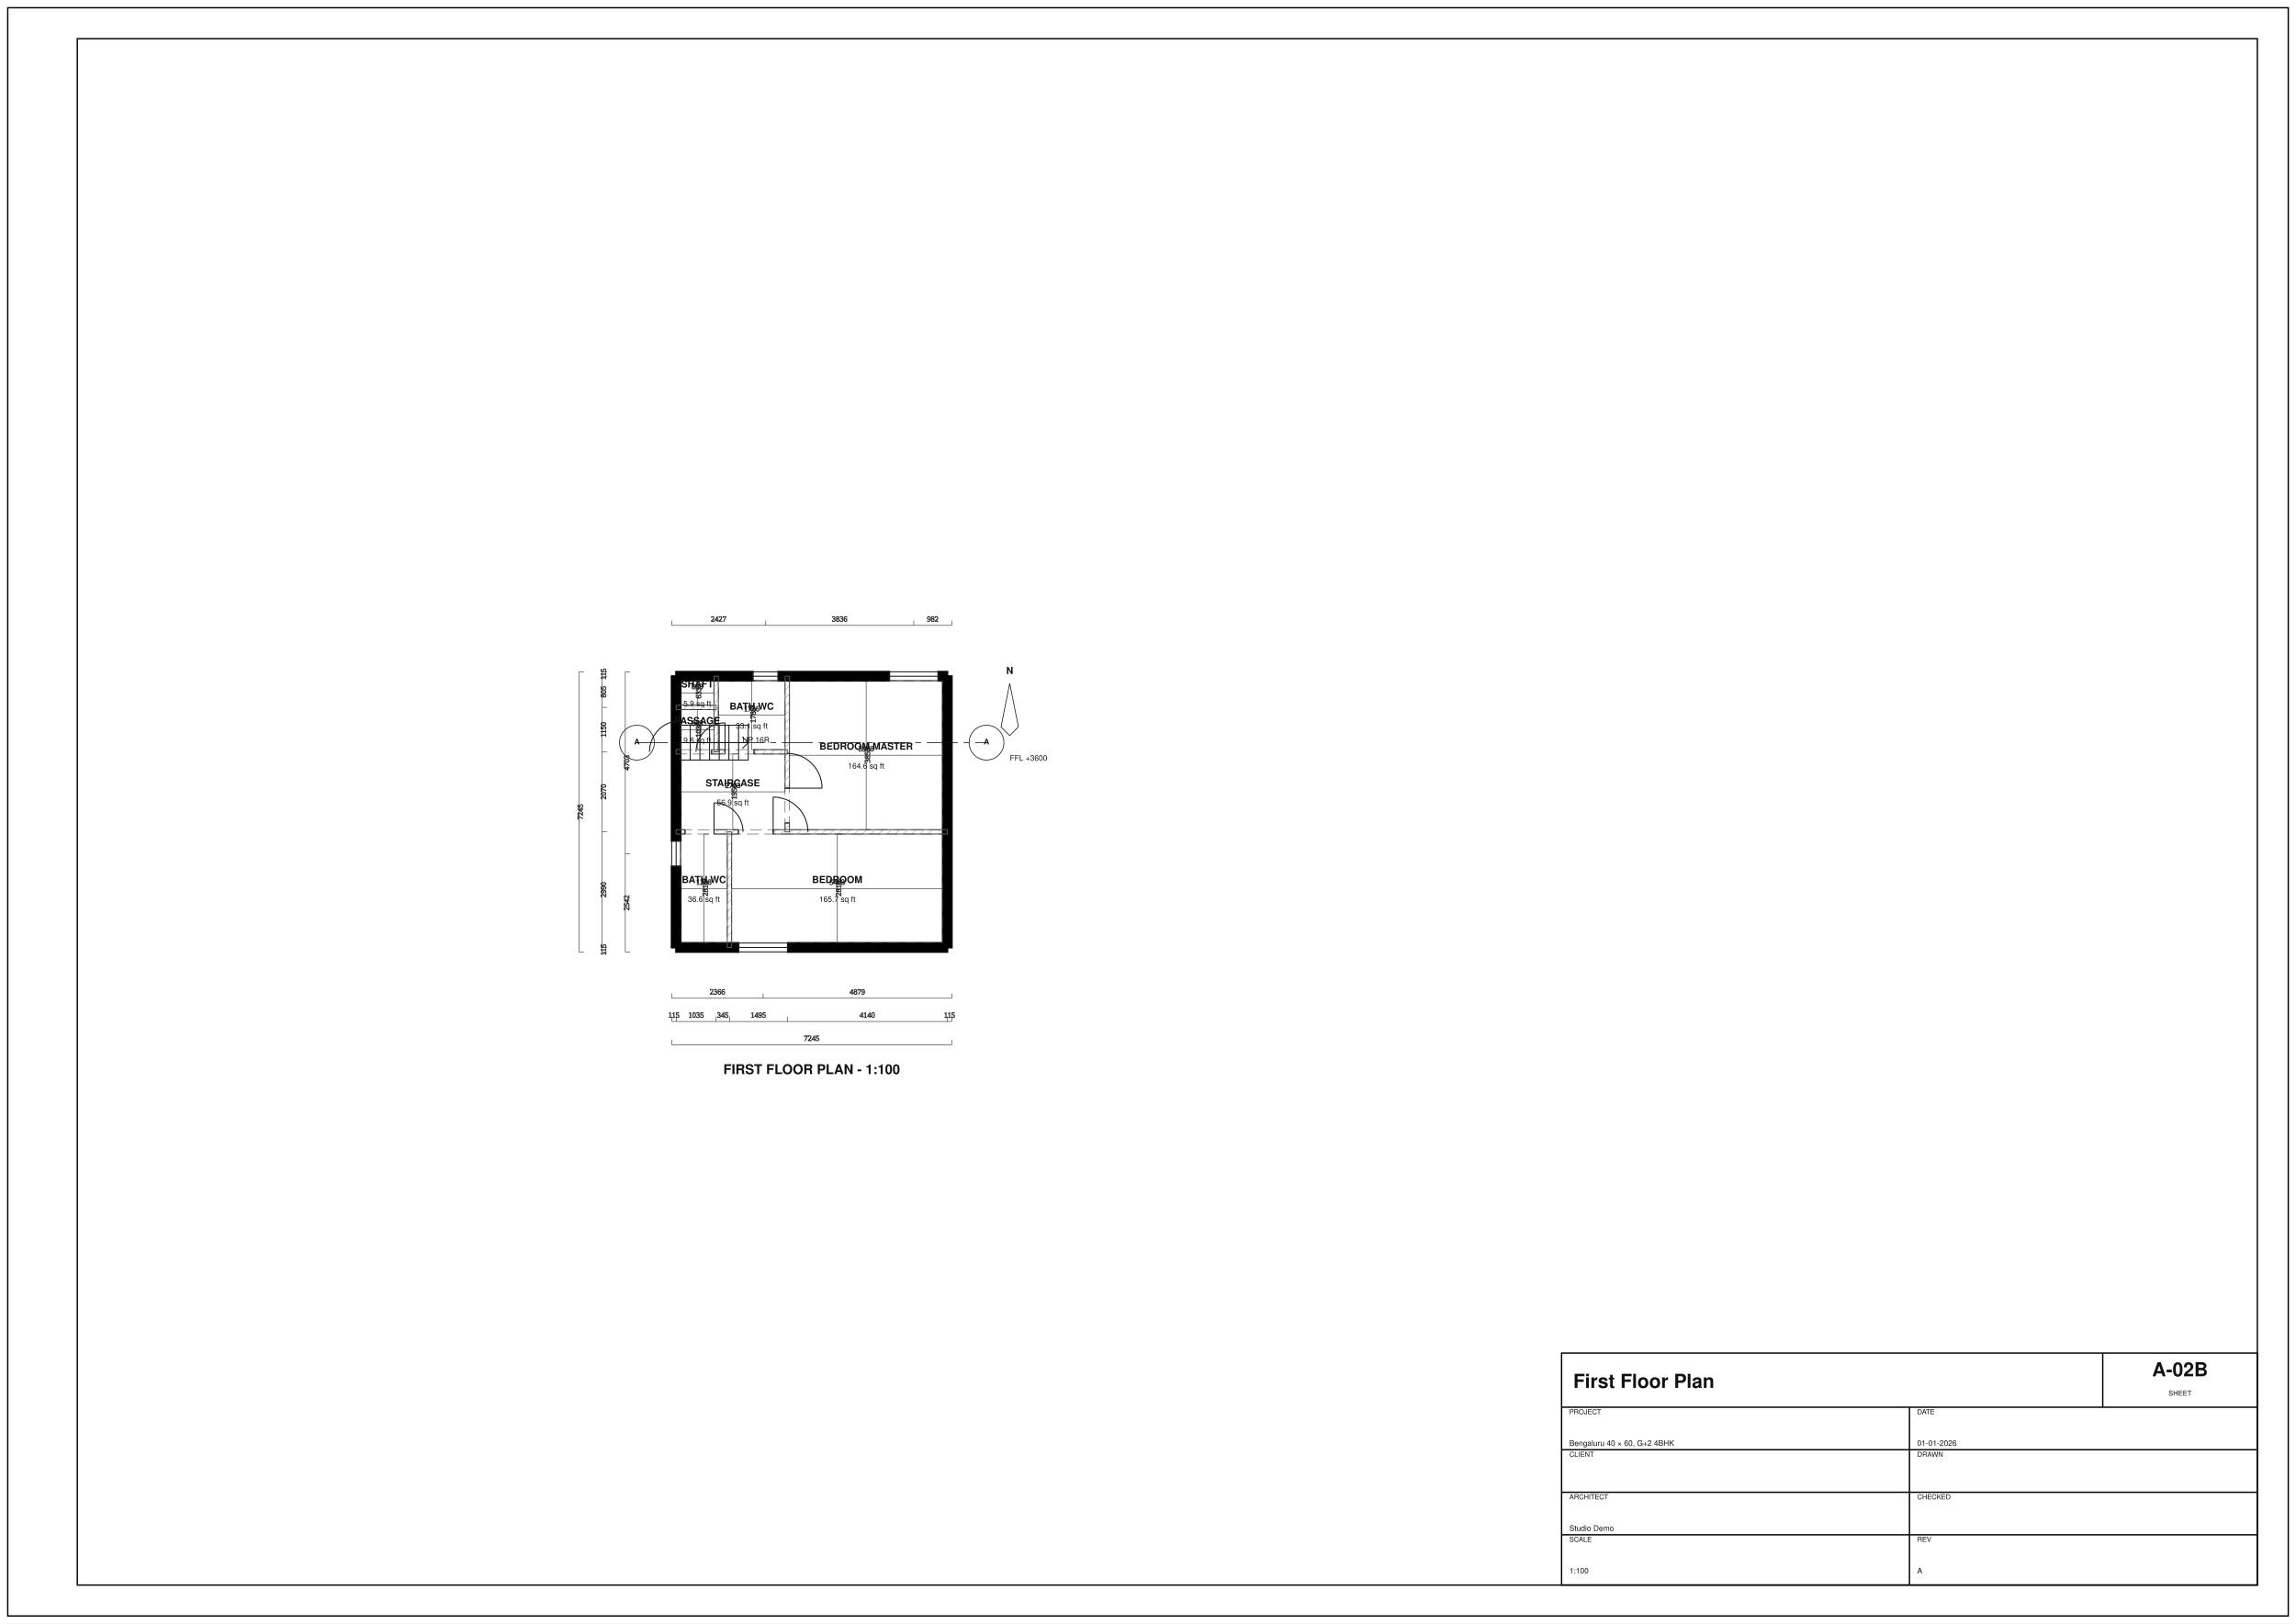
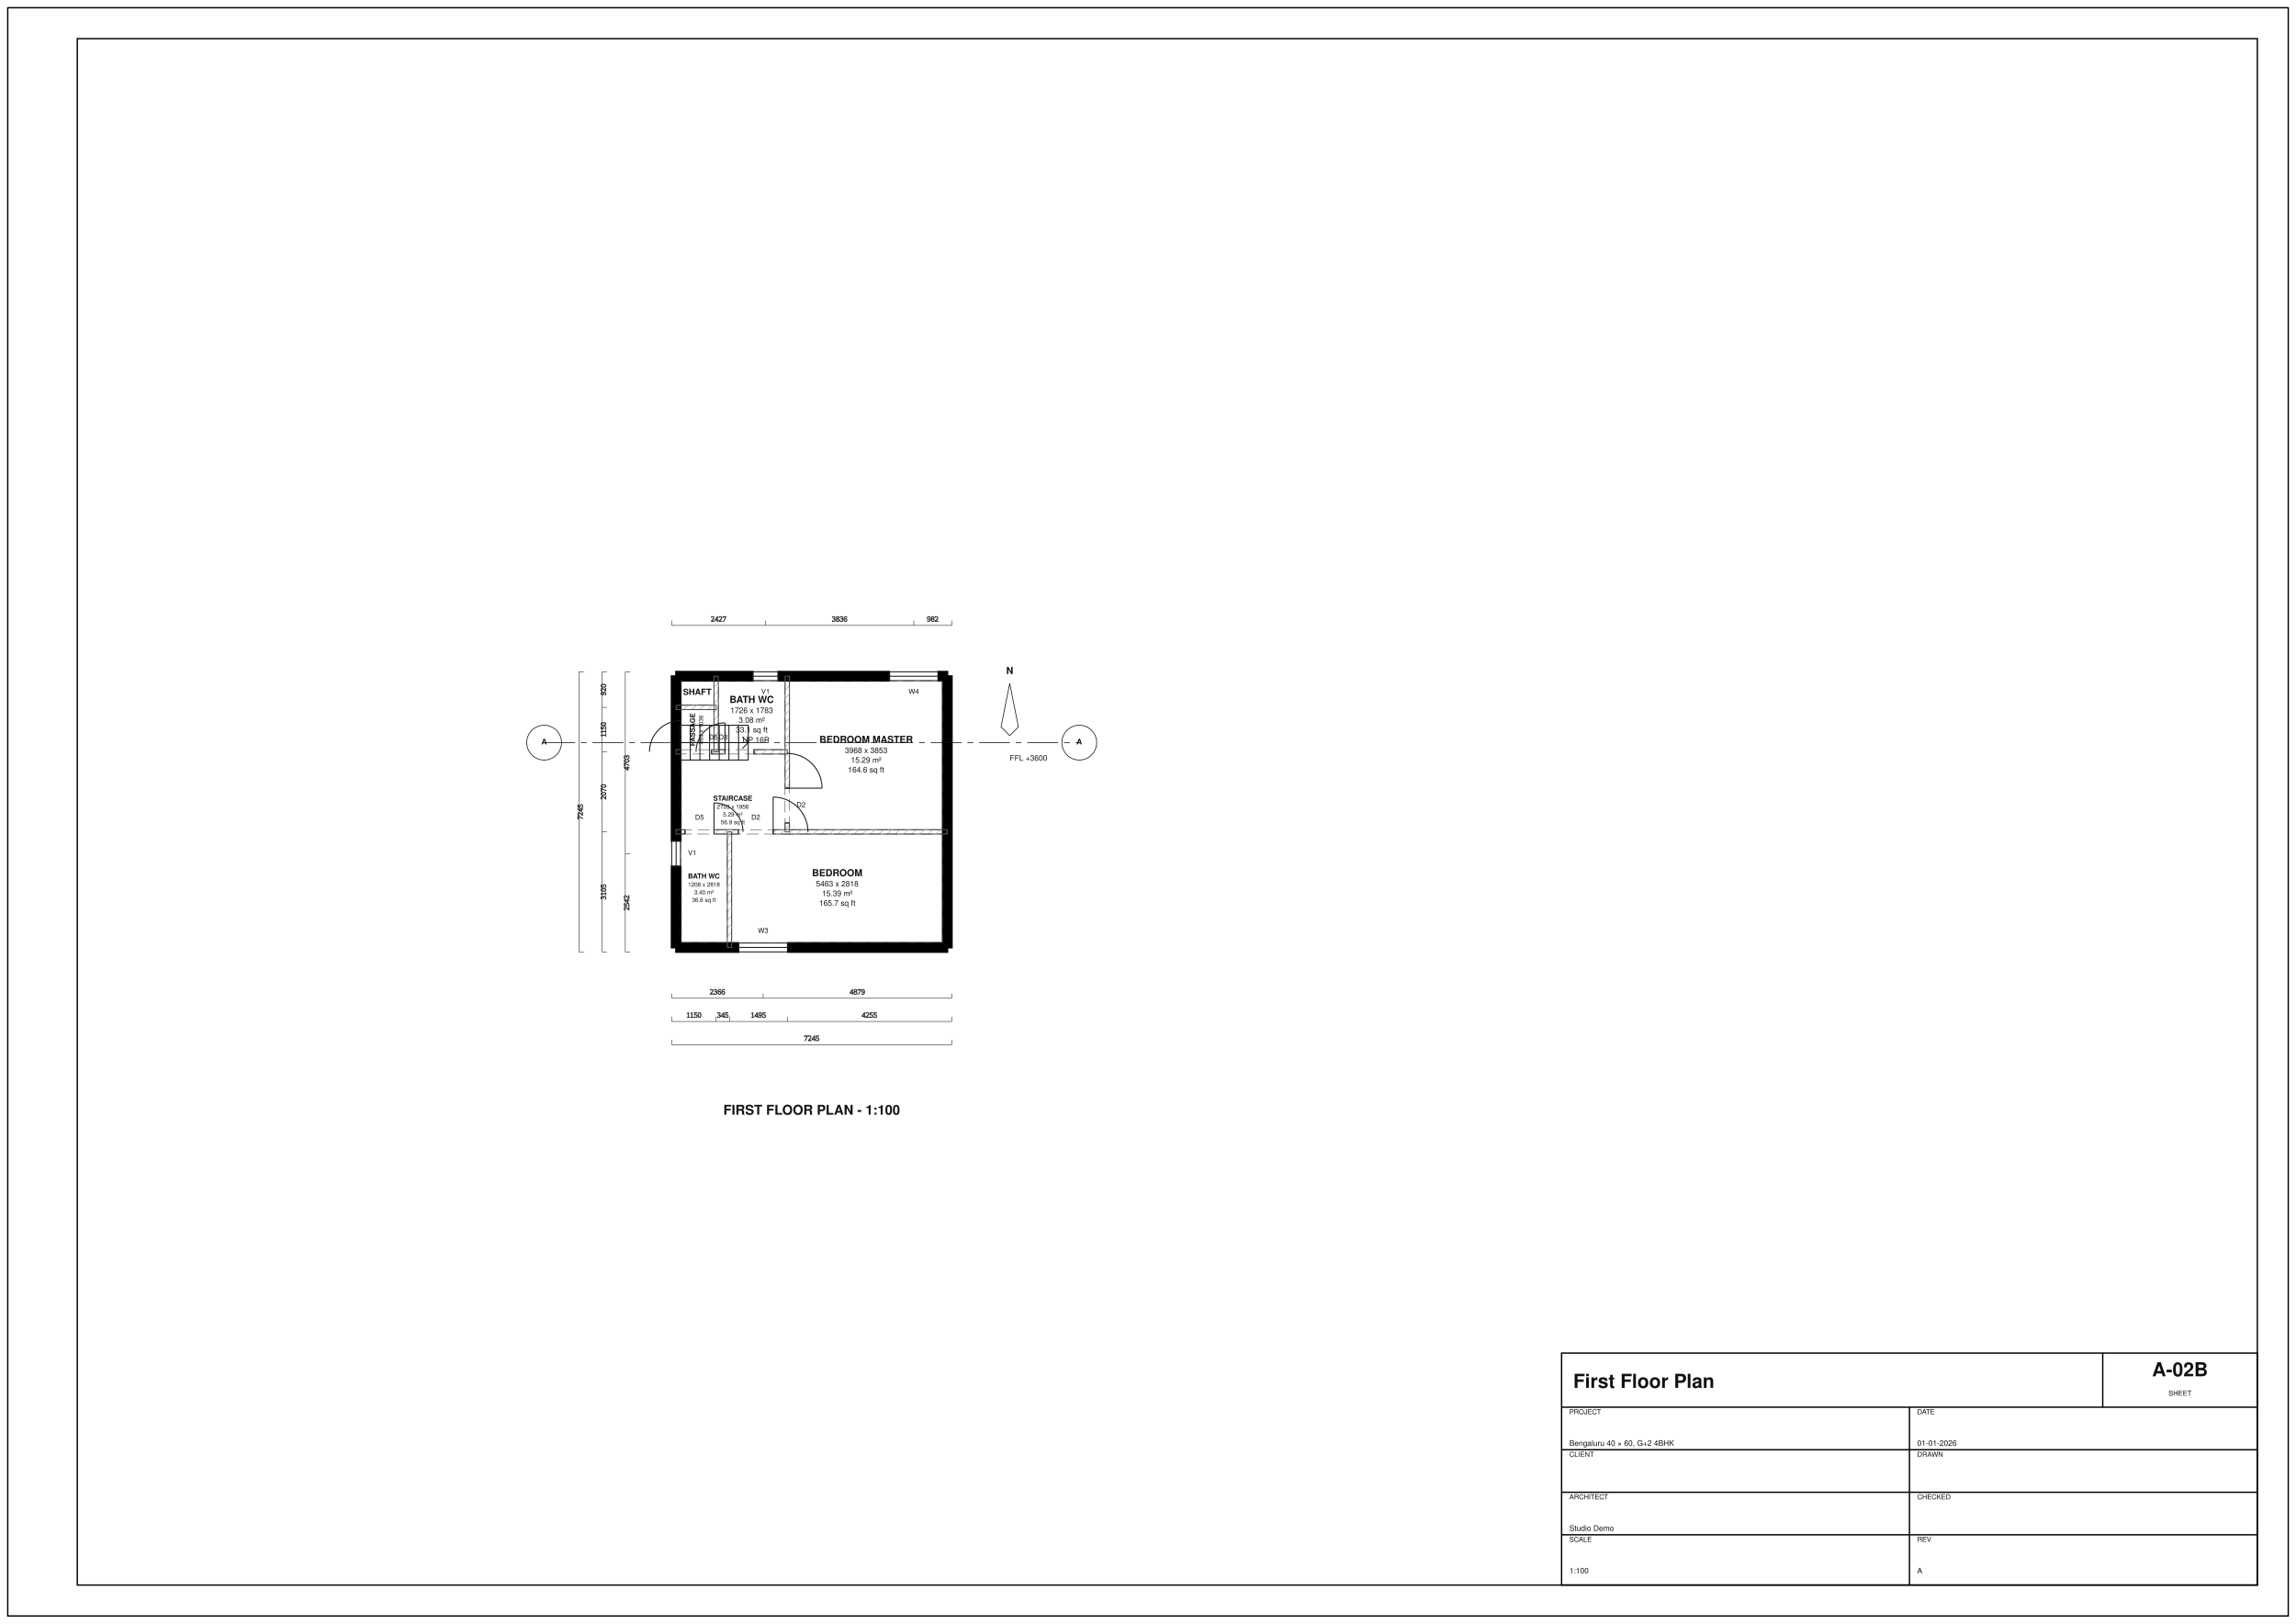
<svg xmlns="http://www.w3.org/2000/svg" width="594mm" height="420mm" viewBox="0 0 594 420" version="1.1">
  <rect x="0" y="0" width="594" height="420" fill="#ffffff" stroke="none" />
  <defs>
-     <clipPath id="hc-154c3ae3c5d47604" clip-rule="evenodd">
+     <clipPath id="hc-02316fd98e7fe7c3" clip-rule="evenodd">
      <path d="M 174.925 215.745 L 177.225 215.745 L 177.225 214.605 L 174.925 214.605 Z" />
    </clipPath>
-     <clipPath id="hc-35876ff10698731d" clip-rule="evenodd">
+     <clipPath id="hc-0233b2f240a69e89" clip-rule="evenodd">
+       <path d="M 195.075 195.045 L 203.675 195.045 L 203.675 193.905 L 195.075 193.905 Z" />
+     </clipPath>
+     <clipPath id="hc-1a762f1480002130" clip-rule="evenodd">
+       <path d="M 174.925 195.045 L 176.075 195.045 L 176.075 193.905 L 174.925 193.905 Z" />
+     </clipPath>
+     <clipPath id="hc-227be00134732118" clip-rule="evenodd">
+       <path d="M 184.705 194.475 L 184.705 174.925 L 185.845 174.925 L 185.845 194.475 Z" />
+     </clipPath>
+     <clipPath id="hc-46a02eed5255ea42" clip-rule="evenodd">
+       <path d="M 184.115 195.045 L 187.575 195.045 L 187.575 193.905 L 184.115 193.905 Z" />
+     </clipPath>
+     <clipPath id="hc-536483f8462e7773" clip-rule="evenodd">
+       <path d="M 203.105 203.875 L 203.105 174.925 L 204.245 174.925 L 204.245 203.875 Z" />
+     </clipPath>
+     <clipPath id="hc-5e9d2a9acb71aefe" clip-rule="evenodd">
+       <path d="M 174.925 183.545 L 185.275 183.545 L 185.275 182.405 L 174.925 182.405 Z" />
+     </clipPath>
+     <clipPath id="hc-7d900149fd6cbdf9" clip-rule="evenodd">
+       <path d="M 200.025 215.745 L 245.075 215.745 L 245.075 214.605 L 200.025 214.605 Z" />
+     </clipPath>
+     <clipPath id="hc-97a192b35cdd9986" clip-rule="evenodd">
+       <path d="M 203.105 215.175 L 203.105 212.875 L 204.245 212.875 L 204.245 215.175 Z" />
+     </clipPath>
+     <clipPath id="hc-988e38d6a1050056" clip-rule="evenodd">
      <path d="M 184.725 215.745 L 191.025 215.745 L 191.025 214.605 L 184.725 214.605 Z" />
    </clipPath>
-     <clipPath id="hc-4194c7953f50463f" clip-rule="evenodd">
-       <path d="M 200.025 215.745 L 245.075 215.745 L 245.075 214.605 L 200.025 214.605 Z" />
-     </clipPath>
-     <clipPath id="hc-4bb15dd3b8d1fdfe" clip-rule="evenodd">
-       <path d="M 184.115 195.045 L 187.575 195.045 L 187.575 193.905 L 184.115 193.905 Z" />
-     </clipPath>
-     <clipPath id="hc-7092a297a004adb2" clip-rule="evenodd">
-       <path d="M 174.925 195.045 L 176.075 195.045 L 176.075 193.905 L 174.925 193.905 Z" />
-     </clipPath>
-     <clipPath id="hc-7e430deb4fc99cf9" clip-rule="evenodd">
-       <path d="M 203.105 215.175 L 203.105 212.875 L 204.245 212.875 L 204.245 215.175 Z" />
-     </clipPath>
-     <clipPath id="hc-7f9f7e5dce3cce77" clip-rule="evenodd">
-       <path d="M 174.925 183.545 L 185.275 183.545 L 185.275 182.405 L 174.925 182.405 Z" />
-     </clipPath>
-     <clipPath id="hc-7feaf9681c763e5a" clip-rule="evenodd">
-       <path d="M 203.105 203.875 L 203.105 174.925 L 204.245 174.925 L 204.245 203.875 Z" />
-     </clipPath>
-     <clipPath id="hc-8510c7505eb735f3" clip-rule="evenodd">
-       <path d="M 184.705 194.475 L 184.705 174.925 L 185.845 174.925 L 185.845 194.475 Z" />
-     </clipPath>
-     <clipPath id="hc-8b00f6641a2c9c2e" clip-rule="evenodd">
+     <clipPath id="hc-e393b71ba5ac5d24" clip-rule="evenodd">
      <path d="M 188.155 245.075 L 188.155 215.175 L 189.295 215.175 L 189.295 245.075 Z" />
-     </clipPath>
-     <clipPath id="hc-c9915b3a1c9de8d4" clip-rule="evenodd">
-       <path d="M 195.075 195.045 L 203.675 195.045 L 203.675 193.905 L 195.075 193.905 Z" />
    </clipPath>
  </defs>
  <g id="g-frame">
    <g class="layer" data-layer="A-TEXT" stroke="#111111" stroke-width="0.180" fill="none" stroke-linecap="butt" stroke-linejoin="miter">
      <g font-family="Helvetica, Arial, sans-serif" fill="#111111" stroke="none">
        <text x="407.000" y="359.000" font-size="5.000" text-anchor="start" dominant-baseline="alphabetic" font-weight="600">First Floor Plan</text>
        <text x="564.000" y="356.000" font-size="5.000" text-anchor="middle" dominant-baseline="alphabetic" font-weight="600">A-02B</text>
        <text x="564.000" y="361.000" font-size="1.800" text-anchor="middle" dominant-baseline="alphabetic">SHEET</text>
        <text x="406.000" y="365.000" font-size="1.800" text-anchor="start" dominant-baseline="hanging">PROJECT</text>
        <text x="406.000" y="374.000" font-size="2.000" text-anchor="start" dominant-baseline="alphabetic">Bengaluru 40 × 60, G+2 4BHK</text>
        <text x="406.000" y="376.000" font-size="1.800" text-anchor="start" dominant-baseline="hanging">CLIENT</text>
        <text x="406.000" y="385.000" font-size="2.000" text-anchor="start" dominant-baseline="alphabetic" />
        <text x="406.000" y="387.000" font-size="1.800" text-anchor="start" dominant-baseline="hanging">ARCHITECT</text>
        <text x="406.000" y="396.000" font-size="2.000" text-anchor="start" dominant-baseline="alphabetic">Studio Demo</text>
        <text x="406.000" y="398.000" font-size="1.800" text-anchor="start" dominant-baseline="hanging">SCALE</text>
        <text x="406.000" y="407.000" font-size="2.000" text-anchor="start" dominant-baseline="alphabetic">1:100</text>
        <text x="496.000" y="365.000" font-size="1.800" text-anchor="start" dominant-baseline="hanging">DATE</text>
        <text x="496.000" y="374.000" font-size="2.000" text-anchor="start" dominant-baseline="alphabetic">01-01-2026</text>
        <text x="496.000" y="376.000" font-size="1.800" text-anchor="start" dominant-baseline="hanging">DRAWN</text>
        <text x="496.000" y="385.000" font-size="2.000" text-anchor="start" dominant-baseline="alphabetic" />
        <text x="496.000" y="387.000" font-size="1.800" text-anchor="start" dominant-baseline="hanging">CHECKED</text>
        <text x="496.000" y="396.000" font-size="2.000" text-anchor="start" dominant-baseline="alphabetic" />
        <text x="496.000" y="398.000" font-size="1.800" text-anchor="start" dominant-baseline="hanging">REV</text>
        <text x="496.000" y="407.000" font-size="2.000" text-anchor="start" dominant-baseline="alphabetic">A</text>
      </g>
    </g>
    <g class="layer" data-layer="A-TITL" stroke="#000000" stroke-width="0.350" fill="none" stroke-linecap="butt" stroke-linejoin="miter">
      <polygon points="2.000,2.000 592.000,2.000 592.000,418.000 2.000,418.000" fill="none" />
      <polygon points="20.000,10.000 584.000,10.000 584.000,410.000 20.000,410.000" fill="none" />
      <polygon points="404.000,350.000 584.000,350.000 584.000,410.000 404.000,410.000" fill="none" />
      <line x1="404.000" y1="364.000" x2="584.000" y2="364.000" />
      <line x1="544.000" y1="350.000" x2="544.000" y2="364.000" />
      <line x1="494.000" y1="364.000" x2="494.000" y2="410.000" />
      <line x1="404.000" y1="375.000" x2="494.000" y2="375.000" />
      <line x1="404.000" y1="386.000" x2="494.000" y2="386.000" />
      <line x1="404.000" y1="397.000" x2="494.000" y2="397.000" />
      <line x1="494.000" y1="375.000" x2="584.000" y2="375.000" />
      <line x1="494.000" y1="386.000" x2="584.000" y2="386.000" />
      <line x1="494.000" y1="397.000" x2="584.000" y2="397.000" />
    </g>
  </g>
  <g id="g-plan-storey_01M1KF0D7QWP8JRRPVMWAE20AP">
    <g class="layer" data-layer="A-WALL" stroke="#000000" stroke-width="0.500" fill="none" stroke-linecap="butt" stroke-linejoin="miter">
      <path d="M 174.925 246.225 L 191.025 246.225 L 191.025 243.925 L 174.925 243.925 Z" fill="#000000" fill-rule="evenodd" stroke="none" />
      <polygon points="174.925,246.225 191.025,246.225 191.025,243.925 174.925,243.925" fill="none" />
      <path d="M 203.845 246.225 L 245.075 246.225 L 245.075 243.925 L 203.845 243.925 Z" fill="#000000" fill-rule="evenodd" stroke="none" />
      <polygon points="203.845,246.225 245.075,246.225 245.075,243.925 203.845,243.925" fill="none" />
      <path d="M 173.775 245.075 L 173.775 224.135 L 176.075 224.135 L 176.075 245.075 Z" fill="#000000" fill-rule="evenodd" stroke="none" />
      <polygon points="173.775,245.075 173.775,224.135 176.075,224.135 176.075,245.075" fill="none" />
      <path d="M 173.775 217.475 L 173.775 174.925 L 176.075 174.925 L 176.075 217.475 Z" fill="#000000" fill-rule="evenodd" stroke="none" />
      <polygon points="173.775,217.475 173.775,174.925 176.075,174.925 176.075,217.475" fill="none" />
      <path d="M 243.925 245.075 L 243.925 174.925 L 246.225 174.925 L 246.225 245.075 Z" fill="#000000" fill-rule="evenodd" stroke="none" />
      <polygon points="243.925,245.075 243.925,174.925 246.225,174.925 246.225,245.075" fill="none" />
      <path d="M 174.925 176.075 L 194.715 176.075 L 194.715 173.775 L 174.925 173.775 Z" fill="#000000" fill-rule="evenodd" stroke="none" />
      <polygon points="174.925,176.075 194.715,176.075 194.715,173.775 174.925,173.775" fill="none" />
      <path d="M 201.375 176.075 L 230.035 176.075 L 230.035 173.775 L 201.375 173.775 Z" fill="#000000" fill-rule="evenodd" stroke="none" />
      <polygon points="201.375,176.075 230.035,176.075 230.035,173.775 201.375,173.775" fill="none" />
      <path d="M 242.775 176.075 L 245.075 176.075 L 245.075 173.775 L 242.775 173.775 Z" fill="#000000" fill-rule="evenodd" stroke="none" />
      <polygon points="242.775,176.075 245.075,176.075 245.075,173.775 242.775,173.775" fill="none" />
    </g>
    <g class="layer" data-layer="A-WALL-PART" stroke="#555555" stroke-width="0.250" fill="none" stroke-linecap="butt" stroke-linejoin="miter">
-       <g clip-path="url(#hc-7f9f7e5dce3cce77)">
+       <g clip-path="url(#hc-5e9d2a9acb71aefe)">
        <path d="M 180.125 188.745 L 185.865 182.995 M 179.065 187.685 L 184.805 181.935 M 178.005 186.625 L 183.745 180.875 M 176.945 185.565 L 182.685 179.815 M 175.885 184.505 L 181.625 178.755 M 174.825 183.445 L 180.565 177.695 M 173.765 182.385 L 179.505 176.635" stroke="#555555" stroke-width="0.080" fill="none" />
      </g>
      <polygon points="174.925,183.545 185.275,183.545 185.275,182.405 174.925,182.405" fill="none" />
-       <g clip-path="url(#hc-7e430deb4fc99cf9)">
+       <g clip-path="url(#hc-97a192b35cdd9986)">
        <path d="M 203.855 215.925 L 205.575 214.205 M 202.795 214.865 L 204.515 213.145 M 201.735 213.805 L 203.455 212.085" stroke="#555555" stroke-width="0.080" fill="none" />
      </g>
      <polygon points="203.105,215.175 203.105,212.875 204.245,212.875 204.245,215.175" fill="none" />
-       <g clip-path="url(#hc-7feaf9681c763e5a)">
+       <g clip-path="url(#hc-536483f8462e7773)">
        <path d="M 204.205 204.975 L 219.245 189.925 M 203.145 203.915 L 218.185 188.865 M 202.085 202.855 L 217.125 187.805 M 201.025 201.795 L 216.065 186.745 M 199.955 200.725 L 215.005 185.685 M 198.895 199.665 L 213.945 184.625 M 197.835 198.605 L 212.885 183.565 M 196.775 197.545 L 211.825 182.505 M 195.715 196.485 L 210.765 181.445 M 194.655 195.425 L 209.705 180.385 M 193.595 194.365 L 208.645 179.325 M 192.535 193.305 L 207.575 178.255 M 191.475 192.245 L 206.515 177.195 M 190.415 191.185 L 205.455 176.135 M 189.355 190.125 L 204.395 175.075 M 188.295 189.065 L 203.335 174.015" stroke="#555555" stroke-width="0.080" fill="none" />
      </g>
      <polygon points="203.105,203.875 203.105,174.925 204.245,174.925 204.245,203.875" fill="none" />
-       <g clip-path="url(#hc-8b00f6641a2c9c2e)">
+       <g clip-path="url(#hc-e393b71ba5ac5d24)">
        <path d="M 188.855 245.775 L 204.375 230.255 M 187.795 244.715 L 203.315 229.195 M 186.735 243.655 L 202.255 228.135 M 185.675 242.595 L 201.195 227.075 M 184.615 241.535 L 200.135 226.015 M 183.555 240.475 L 199.075 224.955 M 182.495 239.415 L 198.015 223.895 M 181.435 238.355 L 196.955 222.835 M 180.365 237.285 L 195.885 221.765 M 179.305 236.225 L 194.825 220.705 M 178.245 235.165 L 193.765 219.645 M 177.185 234.105 L 192.705 218.585 M 176.125 233.045 L 191.645 217.525 M 175.065 231.985 L 190.585 216.465 M 174.005 230.925 L 189.525 215.405 M 172.945 229.865 L 188.465 214.345" stroke="#555555" stroke-width="0.080" fill="none" />
      </g>
      <polygon points="188.155,245.075 188.155,215.175 189.295,215.175 189.295,245.075" fill="none" />
-       <g clip-path="url(#hc-154c3ae3c5d47604)">
+       <g clip-path="url(#hc-02316fd98e7fe7c3)">
        <path d="M 176.755 217.575 L 178.475 215.855 M 175.695 216.515 L 177.415 214.795 M 174.635 215.455 L 176.355 213.735 M 173.575 214.395 L 175.295 212.675" stroke="#555555" stroke-width="0.080" fill="none" />
      </g>
      <polygon points="174.925,215.745 177.225,215.745 177.225,214.605 174.925,214.605" fill="none" />
-       <g clip-path="url(#hc-35876ff10698731d)">
+       <g clip-path="url(#hc-988e38d6a1050056)">
        <path d="M 188.015 219.035 L 191.735 215.315 M 186.955 217.975 L 190.675 214.255 M 185.895 216.915 L 189.615 213.195 M 184.835 215.855 L 188.555 212.135 M 183.775 214.795 L 187.495 211.075" stroke="#555555" stroke-width="0.080" fill="none" />
      </g>
      <polygon points="184.725,215.745 191.025,215.745 191.025,214.605 184.725,214.605" fill="none" />
-       <g clip-path="url(#hc-4194c7953f50463f)">
+       <g clip-path="url(#hc-7d900149fd6cbdf9)">
        <path d="M 223.245 238.965 L 246.335 215.865 M 222.185 237.905 L 245.275 214.805 M 221.125 236.845 L 244.215 213.745 M 220.065 235.785 L 243.155 212.685 M 219.005 234.725 L 242.095 211.625 M 217.945 233.665 L 241.035 210.565 M 216.875 232.595 L 239.975 209.505 M 215.815 231.535 L 238.915 208.445 M 214.755 230.475 L 237.855 207.385 M 213.695 229.415 L 236.795 206.325 M 212.635 228.355 L 235.735 205.265 M 211.575 227.295 L 234.675 204.205 M 210.515 226.235 L 233.615 203.145 M 209.455 225.175 L 232.555 202.085 M 208.395 224.115 L 231.485 201.015 M 207.335 223.055 L 230.425 199.955 M 206.275 221.995 L 229.365 198.895 M 205.215 220.935 L 228.305 197.835 M 204.155 219.875 L 227.245 196.775 M 203.095 218.815 L 226.185 195.715 M 202.035 217.755 L 225.125 194.655 M 200.965 216.685 L 224.065 193.595 M 199.905 215.625 L 223.005 192.535 M 198.845 214.565 L 221.945 191.475" stroke="#555555" stroke-width="0.080" fill="none" />
      </g>
      <polygon points="200.025,215.745 245.075,215.745 245.075,214.605 200.025,214.605" fill="none" />
-       <g clip-path="url(#hc-7092a297a004adb2)">
+       <g clip-path="url(#hc-1a762f1480002130)">
        <path d="M 176.495 196.615 L 177.645 195.475 M 175.435 195.555 L 176.585 194.415 M 174.375 194.495 L 175.515 193.345 M 173.315 193.435 L 174.455 192.285" stroke="#555555" stroke-width="0.080" fill="none" />
      </g>
      <polygon points="174.925,195.045 176.075,195.045 176.075,193.905 174.925,193.905" fill="none" />
-       <g clip-path="url(#hc-4bb15dd3b8d1fdfe)">
+       <g clip-path="url(#hc-46a02eed5255ea42)">
        <path d="M 186.395 197.325 L 188.695 195.025 M 185.335 196.265 L 187.635 193.965 M 184.275 195.205 L 186.575 192.905 M 183.215 194.145 L 185.515 191.845" stroke="#555555" stroke-width="0.080" fill="none" />
      </g>
      <polygon points="184.115,195.045 187.575,195.045 187.575,193.905 184.115,193.905" fill="none" />
-       <g clip-path="url(#hc-c9915b3a1c9de8d4)">
+       <g clip-path="url(#hc-0233b2f240a69e89)">
        <path d="M 200.355 200.325 L 205.225 195.455 M 199.295 199.265 L 204.165 194.395 M 198.235 198.205 L 203.105 193.335 M 197.175 197.145 L 202.045 192.275 M 196.115 196.085 L 200.985 191.215 M 195.055 195.025 L 199.925 190.155 M 193.995 193.965 L 198.865 189.095" stroke="#555555" stroke-width="0.080" fill="none" />
      </g>
      <polygon points="195.075,195.045 203.675,195.045 203.675,193.905 195.075,193.905" fill="none" />
-       <g clip-path="url(#hc-8510c7505eb735f3)">
+       <g clip-path="url(#hc-227be00134732118)">
        <path d="M 185.915 195.685 L 196.255 185.335 M 184.855 194.625 L 195.195 184.275 M 183.795 193.565 L 194.135 183.215 M 182.735 192.505 L 193.075 182.155 M 181.675 191.445 L 192.015 181.095 M 180.615 190.385 L 190.955 180.035 M 179.545 189.315 L 189.895 178.975 M 178.485 188.255 L 188.835 177.915 M 177.425 187.195 L 187.775 176.855 M 176.365 186.135 L 186.715 175.795 M 175.305 185.075 L 185.655 174.735 M 174.245 184.015 L 184.595 173.675" stroke="#555555" stroke-width="0.080" fill="none" />
      </g>
      <polygon points="184.705,194.475 184.705,174.925 185.845,174.925 185.845,194.475" fill="none" />
    </g>
    <g class="layer" data-layer="A-DOOR" stroke="#1a1a1a" stroke-width="0.250" fill="none" stroke-linecap="butt" stroke-linejoin="miter">
      <line x1="203.675" y1="203.875" x2="212.675" y2="203.875" />
      <path d="M 212.675 203.875 A 9.000 9.000 0 0 0 203.675 194.875" fill="none" />
      <line x1="203.105" y1="212.875" x2="204.245" y2="212.875" />
      <line x1="203.105" y1="203.875" x2="204.245" y2="203.875" />
      <line x1="184.725" y1="215.175" x2="184.725" y2="207.675" />
      <path d="M 192.225 215.175 A 7.500 7.500 0 0 0 184.725 207.675" fill="none" />
      <line x1="177.225" y1="215.745" x2="177.225" y2="214.605" />
      <line x1="184.725" y1="215.745" x2="184.725" y2="214.605" />
      <line x1="200.025" y1="215.175" x2="200.025" y2="206.175" />
      <path d="M 209.025 215.175 A 9.000 9.000 0 0 0 200.025 206.175" fill="none" />
      <line x1="191.025" y1="215.745" x2="191.025" y2="214.605" />
      <line x1="200.025" y1="215.745" x2="200.025" y2="214.605" />
      <line x1="176.075" y1="194.475" x2="176.075" y2="186.425" />
      <path d="M 176.075 186.425 A 8.050 8.050 0 0 0 168.025 194.475" fill="none" />
      <line x1="176.075" y1="195.045" x2="176.075" y2="193.905" />
      <line x1="184.115" y1="195.045" x2="184.115" y2="193.905" />
      <line x1="187.575" y1="194.475" x2="187.575" y2="186.975" />
      <path d="M 187.575 186.975 A 7.500 7.500 0 0 0 180.075 194.475" fill="none" />
      <line x1="187.575" y1="195.045" x2="187.575" y2="193.905" />
      <line x1="195.075" y1="195.045" x2="195.075" y2="193.905" />
    </g>
    <g class="layer" data-layer="A-WIND" stroke="#1a1a1a" stroke-width="0.250" fill="none" stroke-linecap="butt" stroke-linejoin="miter">
      <line x1="191.025" y1="246.225" x2="203.845" y2="246.225" />
      <line x1="191.025" y1="245.075" x2="203.845" y2="245.075" />
      <line x1="191.025" y1="243.925" x2="203.845" y2="243.925" />
      <line x1="191.025" y1="246.225" x2="191.025" y2="243.925" />
      <line x1="203.845" y1="246.225" x2="203.845" y2="243.925" />
      <line x1="173.775" y1="224.135" x2="173.775" y2="217.475" />
      <line x1="174.925" y1="224.135" x2="174.925" y2="217.475" />
      <line x1="176.075" y1="224.135" x2="176.075" y2="217.475" />
      <line x1="173.775" y1="224.135" x2="176.075" y2="224.135" />
      <line x1="173.775" y1="217.475" x2="176.075" y2="217.475" />
      <line x1="230.035" y1="176.075" x2="242.775" y2="176.075" />
      <line x1="230.035" y1="174.925" x2="242.775" y2="174.925" />
      <line x1="230.035" y1="173.775" x2="242.775" y2="173.775" />
      <line x1="230.035" y1="176.075" x2="230.035" y2="173.775" />
      <line x1="242.775" y1="176.075" x2="242.775" y2="173.775" />
      <line x1="194.715" y1="176.075" x2="201.375" y2="176.075" />
      <line x1="194.715" y1="174.925" x2="201.375" y2="174.925" />
      <line x1="194.715" y1="173.775" x2="201.375" y2="173.775" />
      <line x1="194.715" y1="176.075" x2="194.715" y2="173.775" />
      <line x1="201.375" y1="176.075" x2="201.375" y2="173.775" />
    </g>
    <g class="layer" data-layer="A-STAIR" stroke="#1a1a1a" stroke-width="0.250" fill="none" stroke-linecap="butt" stroke-linejoin="miter">
      <polygon points="176.075,196.595 176.075,187.595 193.575,187.595 193.575,196.595" fill="none" />
      <line x1="178.575" y1="196.595" x2="178.575" y2="187.595" />
      <line x1="181.075" y1="196.595" x2="181.075" y2="187.595" />
      <line x1="183.575" y1="196.595" x2="183.575" y2="187.595" />
      <line x1="186.075" y1="196.595" x2="186.075" y2="187.595" />
      <line x1="188.575" y1="196.595" x2="188.575" y2="187.595" />
      <line x1="191.075" y1="196.595" x2="191.075" y2="187.595" />
      <line x1="176.075" y1="192.095" x2="193.575" y2="192.095" />
      <line x1="193.575" y1="192.095" x2="192.075" y2="193.595" />
      <line x1="193.575" y1="192.095" x2="192.075" y2="190.595" />
    </g>
    <g class="layer" data-layer="A-DIM" stroke="#1a1a1a" stroke-width="0.130" fill="none" stroke-linecap="butt" stroke-linejoin="miter">
      <line x1="173.775" y1="270.225" x2="246.225" y2="270.225" />
      <line x1="173.775" y1="270.225" x2="173.775" y2="268.975" />
      <line x1="246.225" y1="270.225" x2="246.225" y2="268.975" />
      <text x="209.995" y="269.225" font-size="2.000" text-anchor="middle" dominant-baseline="alphabetic">7245</text>
      <line x1="173.775" y1="264.225" x2="246.225" y2="264.225" />
      <line x1="173.775" y1="264.225" x2="173.775" y2="262.975" />
-       <line x1="174.925" y1="264.225" x2="174.925" y2="262.975" />
      <line x1="185.275" y1="264.225" x2="185.275" y2="262.975" />
      <line x1="188.725" y1="264.225" x2="188.725" y2="262.975" />
      <line x1="203.675" y1="264.225" x2="203.675" y2="262.975" />
-       <line x1="245.075" y1="264.225" x2="245.075" y2="262.975" />
      <line x1="246.225" y1="264.225" x2="246.225" y2="262.975" />
-       <text x="174.345" y="263.225" font-size="2.000" text-anchor="middle" dominant-baseline="alphabetic">115</text>
-       <text x="180.095" y="263.225" font-size="2.000" text-anchor="middle" dominant-baseline="alphabetic">1035</text>
+       <text x="179.525" y="263.225" font-size="2.000" text-anchor="middle" dominant-baseline="alphabetic">1150</text>
      <text x="186.995" y="263.225" font-size="2.000" text-anchor="middle" dominant-baseline="alphabetic">345</text>
      <text x="196.195" y="263.225" font-size="2.000" text-anchor="middle" dominant-baseline="alphabetic">1495</text>
-       <text x="224.375" y="263.225" font-size="2.000" text-anchor="middle" dominant-baseline="alphabetic">4140</text>
-       <text x="245.645" y="263.225" font-size="2.000" text-anchor="middle" dominant-baseline="alphabetic">115</text>
+       <text x="224.945" y="263.225" font-size="2.000" text-anchor="middle" dominant-baseline="alphabetic">4255</text>
      <line x1="173.775" y1="258.225" x2="246.225" y2="258.225" />
      <line x1="173.775" y1="258.225" x2="173.775" y2="256.975" />
      <line x1="197.435" y1="258.225" x2="197.435" y2="256.975" />
      <line x1="246.225" y1="258.225" x2="246.225" y2="256.975" />
      <text x="185.605" y="257.225" font-size="2.000" text-anchor="middle" dominant-baseline="alphabetic">2366</text>
      <text x="221.825" y="257.225" font-size="2.000" text-anchor="middle" dominant-baseline="alphabetic">4879</text>
      <line x1="149.775" y1="246.225" x2="149.775" y2="173.775" />
      <line x1="149.775" y1="246.225" x2="151.025" y2="246.225" />
      <line x1="149.775" y1="173.775" x2="151.025" y2="173.775" />
      <text x="150.775" y="210.005" font-size="2.000" text-anchor="middle" dominant-baseline="alphabetic" transform="rotate(-90 150.775 210.005)">7245</text>
      <line x1="155.775" y1="246.225" x2="155.775" y2="173.775" />
      <line x1="155.775" y1="246.225" x2="157.025" y2="246.225" />
-       <line x1="155.775" y1="245.075" x2="157.025" y2="245.075" />
      <line x1="155.775" y1="215.175" x2="157.025" y2="215.175" />
      <line x1="155.775" y1="194.475" x2="157.025" y2="194.475" />
      <line x1="155.775" y1="182.975" x2="157.025" y2="182.975" />
-       <line x1="155.775" y1="174.925" x2="157.025" y2="174.925" />
      <line x1="155.775" y1="173.775" x2="157.025" y2="173.775" />
-       <text x="156.775" y="245.655" font-size="2.000" text-anchor="middle" dominant-baseline="alphabetic" transform="rotate(-90 156.775 245.655)">115</text>
-       <text x="156.775" y="230.125" font-size="2.000" text-anchor="middle" dominant-baseline="alphabetic" transform="rotate(-90 156.775 230.125)">2990</text>
+       <text x="156.775" y="230.705" font-size="2.000" text-anchor="middle" dominant-baseline="alphabetic" transform="rotate(-90 156.775 230.705)">3105</text>
      <text x="156.775" y="204.825" font-size="2.000" text-anchor="middle" dominant-baseline="alphabetic" transform="rotate(-90 156.775 204.825)">2070</text>
      <text x="156.775" y="188.725" font-size="2.000" text-anchor="middle" dominant-baseline="alphabetic" transform="rotate(-90 156.775 188.725)">1150</text>
-       <text x="156.775" y="178.955" font-size="2.000" text-anchor="middle" dominant-baseline="alphabetic" transform="rotate(-90 156.775 178.955)">805</text>
-       <text x="156.775" y="174.355" font-size="2.000" text-anchor="middle" dominant-baseline="alphabetic" transform="rotate(-90 156.775 174.355)">115</text>
+       <text x="156.775" y="178.375" font-size="2.000" text-anchor="middle" dominant-baseline="alphabetic" transform="rotate(-90 156.775 178.375)">920</text>
      <line x1="161.775" y1="246.225" x2="161.775" y2="173.775" />
      <line x1="161.775" y1="246.225" x2="163.025" y2="246.225" />
      <line x1="161.775" y1="220.805" x2="163.025" y2="220.805" />
      <line x1="161.775" y1="173.775" x2="163.025" y2="173.775" />
      <text x="162.775" y="233.515" font-size="2.000" text-anchor="middle" dominant-baseline="alphabetic" transform="rotate(-90 162.775 233.515)">2542</text>
      <text x="162.775" y="197.295" font-size="2.000" text-anchor="middle" dominant-baseline="alphabetic" transform="rotate(-90 162.775 197.295)">4703</text>
      <line x1="173.775" y1="161.775" x2="246.225" y2="161.775" />
      <line x1="173.775" y1="161.775" x2="173.775" y2="160.525" />
      <line x1="198.045" y1="161.775" x2="198.045" y2="160.525" />
      <line x1="236.405" y1="161.775" x2="236.405" y2="160.525" />
      <line x1="246.225" y1="161.775" x2="246.225" y2="160.525" />
      <text x="185.905" y="160.775" font-size="2.000" text-anchor="middle" dominant-baseline="alphabetic">2427</text>
      <text x="217.225" y="160.775" font-size="2.000" text-anchor="middle" dominant-baseline="alphabetic">3836</text>
      <text x="241.315" y="160.775" font-size="2.000" text-anchor="middle" dominant-baseline="alphabetic">982</text>
-       <line x1="176.075" y1="179.245" x2="184.705" y2="179.245" />
-       <line x1="176.075" y1="179.245" x2="176.075" y2="177.995" />
-       <line x1="184.705" y1="179.245" x2="184.705" y2="177.995" />
-       <text x="180.385" y="178.245" font-size="2.000" text-anchor="middle" dominant-baseline="alphabetic">863</text>
-       <line x1="180.385" y1="182.405" x2="180.385" y2="176.075" />
-       <line x1="180.385" y1="182.405" x2="181.635" y2="182.405" />
-       <line x1="180.385" y1="176.075" x2="181.635" y2="176.075" />
-       <text x="181.385" y="179.245" font-size="2.000" text-anchor="middle" dominant-baseline="alphabetic" transform="rotate(-90 181.385 179.245)">633</text>
-       <line x1="185.845" y1="184.995" x2="203.105" y2="184.995" />
-       <line x1="185.845" y1="184.995" x2="185.845" y2="183.745" />
-       <line x1="203.105" y1="184.995" x2="203.105" y2="183.745" />
-       <text x="194.475" y="183.995" font-size="2.000" text-anchor="middle" dominant-baseline="alphabetic">1726</text>
-       <line x1="194.475" y1="193.905" x2="194.475" y2="176.075" />
-       <line x1="194.475" y1="193.905" x2="195.725" y2="193.905" />
-       <line x1="194.475" y1="176.075" x2="195.725" y2="176.075" />
-       <text x="195.475" y="184.995" font-size="2.000" text-anchor="middle" dominant-baseline="alphabetic" transform="rotate(-90 195.475 184.995)">1783</text>
-       <line x1="176.075" y1="204.825" x2="203.105" y2="204.825" />
-       <line x1="176.075" y1="204.825" x2="176.075" y2="203.575" />
-       <line x1="203.105" y1="204.825" x2="203.105" y2="203.575" />
-       <text x="189.585" y="203.825" font-size="2.000" text-anchor="middle" dominant-baseline="alphabetic">2703</text>
-       <line x1="189.585" y1="214.605" x2="189.585" y2="195.045" />
-       <line x1="189.585" y1="214.605" x2="190.835" y2="214.605" />
-       <line x1="189.585" y1="195.045" x2="190.835" y2="195.045" />
-       <text x="190.585" y="204.825" font-size="2.000" text-anchor="middle" dominant-baseline="alphabetic" transform="rotate(-90 190.585 204.825)">1956</text>
-       <line x1="204.245" y1="195.345" x2="243.925" y2="195.345" />
-       <line x1="204.245" y1="195.345" x2="204.245" y2="194.095" />
-       <line x1="243.925" y1="195.345" x2="243.925" y2="194.095" />
-       <text x="224.085" y="194.345" font-size="2.000" text-anchor="middle" dominant-baseline="alphabetic">3968</text>
-       <line x1="224.085" y1="214.605" x2="224.085" y2="176.075" />
-       <line x1="224.085" y1="214.605" x2="225.335" y2="214.605" />
-       <line x1="224.085" y1="176.075" x2="225.335" y2="176.075" />
-       <text x="225.085" y="195.345" font-size="2.000" text-anchor="middle" dominant-baseline="alphabetic" transform="rotate(-90 225.085 195.345)">3853</text>
-       <line x1="189.295" y1="229.835" x2="243.925" y2="229.835" />
-       <line x1="189.295" y1="229.835" x2="189.295" y2="228.585" />
-       <line x1="243.925" y1="229.835" x2="243.925" y2="228.585" />
-       <text x="216.605" y="228.835" font-size="2.000" text-anchor="middle" dominant-baseline="alphabetic">5463</text>
-       <line x1="216.605" y1="243.925" x2="216.605" y2="215.745" />
-       <line x1="216.605" y1="243.925" x2="217.855" y2="243.925" />
-       <line x1="216.605" y1="215.745" x2="217.855" y2="215.745" />
-       <text x="217.605" y="229.835" font-size="2.000" text-anchor="middle" dominant-baseline="alphabetic" transform="rotate(-90 217.605 229.835)">2818</text>
-       <line x1="176.075" y1="188.725" x2="184.705" y2="188.725" />
-       <line x1="176.075" y1="188.725" x2="176.075" y2="187.475" />
-       <line x1="184.705" y1="188.725" x2="184.705" y2="187.475" />
-       <text x="180.385" y="187.725" font-size="2.000" text-anchor="middle" dominant-baseline="alphabetic">863</text>
-       <line x1="180.385" y1="193.905" x2="180.385" y2="183.545" />
-       <line x1="180.385" y1="193.905" x2="181.635" y2="193.905" />
-       <line x1="180.385" y1="183.545" x2="181.635" y2="183.545" />
-       <text x="181.385" y="188.725" font-size="2.000" text-anchor="middle" dominant-baseline="alphabetic" transform="rotate(-90 181.385 188.725)">1036</text>
-       <line x1="176.075" y1="229.835" x2="188.155" y2="229.835" />
-       <line x1="176.075" y1="229.835" x2="176.075" y2="228.585" />
-       <line x1="188.155" y1="229.835" x2="188.155" y2="228.585" />
-       <text x="182.115" y="228.835" font-size="2.000" text-anchor="middle" dominant-baseline="alphabetic">1208</text>
-       <line x1="182.115" y1="243.925" x2="182.115" y2="215.745" />
-       <line x1="182.115" y1="243.925" x2="183.365" y2="243.925" />
-       <line x1="182.115" y1="215.745" x2="183.365" y2="215.745" />
-       <text x="183.115" y="229.835" font-size="2.000" text-anchor="middle" dominant-baseline="alphabetic" transform="rotate(-90 183.115 229.835)">2818</text>
    </g>
    <g class="layer" data-layer="A-TEXT" stroke="#111111" stroke-width="0.180" fill="none" stroke-linecap="butt" stroke-linejoin="miter">
      <polygon points="261.225,176.775 258.975,188.025 261.225,190.275 263.475,188.025" fill="none" />
-       <line x1="164.775" y1="192.095" x2="255.225" y2="192.095" stroke-dasharray="8.000 1.500 1.500 1.500" />
-       <circle cx="164.775" cy="192.095" r="4.500" fill="none" />
-       <circle cx="255.225" cy="192.095" r="4.500" fill="none" />
+       <line x1="140.775" y1="192.095" x2="279.225" y2="192.095" stroke-dasharray="8.000 1.500 1.500 1.500" />
+       <circle cx="140.775" cy="192.095" r="4.500" fill="none" />
+       <circle cx="279.225" cy="192.095" r="4.500" fill="none" />
      <g font-family="Helvetica, Arial, sans-serif" fill="#111111" stroke="none">
        <text x="195.575" y="192.095" font-size="2.000" text-anchor="middle" dominant-baseline="alphabetic">UP 16R</text>
-         <text x="180.385" y="177.245" font-size="2.500" text-anchor="middle" dominant-baseline="central" font-weight="600">SHAFT</text>
-         <text x="180.385" y="182.245" font-size="2.000" text-anchor="middle" dominant-baseline="central">5.9 sq ft</text>
-         <text x="194.475" y="182.995" font-size="2.500" text-anchor="middle" dominant-baseline="central" font-weight="600">BATH WC</text>
-         <text x="194.475" y="187.995" font-size="2.000" text-anchor="middle" dominant-baseline="central">33.1 sq ft</text>
-         <text x="189.585" y="202.825" font-size="2.500" text-anchor="middle" dominant-baseline="central" font-weight="600">STAIRCASE</text>
-         <text x="189.585" y="207.825" font-size="2.000" text-anchor="middle" dominant-baseline="central">56.9 sq ft</text>
-         <text x="224.085" y="193.345" font-size="2.500" text-anchor="middle" dominant-baseline="central" font-weight="600">BEDROOM MASTER</text>
-         <text x="224.085" y="198.345" font-size="2.000" text-anchor="middle" dominant-baseline="central">164.6 sq ft</text>
-         <text x="216.605" y="227.835" font-size="2.500" text-anchor="middle" dominant-baseline="central" font-weight="600">BEDROOM</text>
-         <text x="216.605" y="232.835" font-size="2.000" text-anchor="middle" dominant-baseline="central">165.7 sq ft</text>
-         <text x="180.385" y="186.725" font-size="2.500" text-anchor="middle" dominant-baseline="central" font-weight="600">PASSAGE</text>
-         <text x="180.385" y="191.725" font-size="2.000" text-anchor="middle" dominant-baseline="central">9.6 sq ft</text>
-         <text x="182.115" y="227.835" font-size="2.500" text-anchor="middle" dominant-baseline="central" font-weight="600">BATH WC</text>
-         <text x="182.115" y="232.835" font-size="2.000" text-anchor="middle" dominant-baseline="central">36.6 sq ft</text>
+         <text x="180.385" y="179.245" font-size="2.200" text-anchor="middle" dominant-baseline="central" font-weight="600">SHAFT</text>
+         <text x="194.475" y="181.245" font-size="2.500" text-anchor="middle" dominant-baseline="central" font-weight="600">BATH WC</text>
+         <text x="194.475" y="183.995" font-size="2.000" text-anchor="middle" dominant-baseline="central">1726 x 1783</text>
+         <text x="194.475" y="186.495" font-size="2.000" text-anchor="middle" dominant-baseline="central">3.08 m²</text>
+         <text x="194.475" y="188.995" font-size="2.000" text-anchor="middle" dominant-baseline="central">33.1 sq ft</text>
+         <text x="189.585" y="206.705" font-size="1.800" text-anchor="middle" dominant-baseline="central" font-weight="600">STAIRCASE</text>
+         <text x="189.585" y="208.855" font-size="1.500" text-anchor="middle" dominant-baseline="central">2703 x 1956</text>
+         <text x="189.585" y="210.855" font-size="1.500" text-anchor="middle" dominant-baseline="central">5.29 m²</text>
+         <text x="189.585" y="212.855" font-size="1.500" text-anchor="middle" dominant-baseline="central">56.9 sq ft</text>
+         <text x="224.085" y="191.595" font-size="2.500" text-anchor="middle" dominant-baseline="central" font-weight="600">BEDROOM MASTER</text>
+         <text x="224.085" y="194.345" font-size="2.000" text-anchor="middle" dominant-baseline="central">3968 x 3853</text>
+         <text x="224.085" y="196.845" font-size="2.000" text-anchor="middle" dominant-baseline="central">15.29 m²</text>
+         <text x="224.085" y="199.345" font-size="2.000" text-anchor="middle" dominant-baseline="central">164.6 sq ft</text>
+         <text x="216.605" y="226.085" font-size="2.500" text-anchor="middle" dominant-baseline="central" font-weight="600">BEDROOM</text>
+         <text x="216.605" y="228.835" font-size="2.000" text-anchor="middle" dominant-baseline="central">5463 x 2818</text>
+         <text x="216.605" y="231.335" font-size="2.000" text-anchor="middle" dominant-baseline="central">15.39 m²</text>
+         <text x="216.605" y="233.835" font-size="2.000" text-anchor="middle" dominant-baseline="central">165.7 sq ft</text>
+         <text x="179.385" y="188.725" font-size="1.800" text-anchor="middle" dominant-baseline="central" font-weight="600" transform="rotate(-90 179.385 188.725)">PASSAGE</text>
+         <text x="181.535" y="188.725" font-size="1.500" text-anchor="middle" dominant-baseline="central" transform="rotate(-90 181.535 188.725)">863 x 1036</text>
+         <text x="182.115" y="226.835" font-size="1.800" text-anchor="middle" dominant-baseline="central" font-weight="600">BATH WC</text>
+         <text x="182.115" y="228.985" font-size="1.500" text-anchor="middle" dominant-baseline="central">1208 x 2818</text>
+         <text x="182.115" y="230.985" font-size="1.500" text-anchor="middle" dominant-baseline="central">3.40 m²</text>
+         <text x="182.115" y="232.985" font-size="1.500" text-anchor="middle" dominant-baseline="central">36.6 sq ft</text>
+         <text x="197.435" y="240.925" font-size="1.800" text-anchor="middle" dominant-baseline="central">W3</text>
+         <text x="207.245" y="208.375" font-size="1.800" text-anchor="middle" dominant-baseline="central">D2</text>
+         <text x="179.075" y="220.805" font-size="1.800" text-anchor="middle" dominant-baseline="central">V1</text>
+         <text x="180.975" y="211.605" font-size="1.800" text-anchor="middle" dominant-baseline="central">D5</text>
+         <text x="195.525" y="211.605" font-size="1.800" text-anchor="middle" dominant-baseline="central">D2</text>
+         <text x="236.405" y="179.075" font-size="1.800" text-anchor="middle" dominant-baseline="central">W4</text>
+         <text x="198.045" y="179.075" font-size="1.800" text-anchor="middle" dominant-baseline="central">V1</text>
+         <text x="187.115" y="190.905" font-size="1.800" text-anchor="middle" dominant-baseline="central">D3</text>
+         <text x="184.575" y="190.905" font-size="1.800" text-anchor="middle" dominant-baseline="central">D5</text>
        <text x="261.225" y="196.775" font-size="2.000" text-anchor="start" dominant-baseline="alphabetic">FFL +3600</text>
        <text x="261.225" y="173.775" font-size="2.500" text-anchor="middle" dominant-baseline="central" font-weight="600">N</text>
-         <text x="164.775" y="192.095" font-size="2.000" text-anchor="middle" dominant-baseline="central" font-weight="600">A</text>
-         <text x="255.225" y="192.095" font-size="2.000" text-anchor="middle" dominant-baseline="central" font-weight="600">A</text>
+         <text x="140.775" y="192.095" font-size="2.000" text-anchor="middle" dominant-baseline="central" font-weight="600">A</text>
+         <text x="279.225" y="192.095" font-size="2.000" text-anchor="middle" dominant-baseline="central" font-weight="600">A</text>
      </g>
    </g>
    <g class="layer" data-layer="A-AREA" stroke="#3a3a3a" stroke-width="0.130" fill="none" stroke-linecap="butt" stroke-linejoin="miter">
      <polygon points="176.075,182.405 184.705,182.405 184.705,176.075 176.075,176.075" fill="none" stroke-dasharray="3.000 1.500" />
      <polygon points="185.845,193.905 203.105,193.905 203.105,176.075 185.845,176.075" fill="none" stroke-dasharray="3.000 1.500" />
      <polygon points="176.075,214.605 203.105,214.605 203.105,195.045 176.075,195.045" fill="none" stroke-dasharray="3.000 1.500" />
      <polygon points="204.245,214.605 243.925,214.605 243.925,176.075 204.245,176.075" fill="none" stroke-dasharray="3.000 1.500" />
      <polygon points="189.295,243.925 243.925,243.925 243.925,215.745 189.295,215.745" fill="none" stroke-dasharray="3.000 1.500" />
      <polygon points="176.075,193.905 184.705,193.905 184.705,183.545 176.075,183.545" fill="none" stroke-dasharray="3.000 1.500" />
      <polygon points="176.075,243.925 188.155,243.925 188.155,215.745 176.075,215.745" fill="none" stroke-dasharray="3.000 1.500" />
    </g>
  </g>
  <g id="g-plan-storey_01M1KF0D7QWP8JRRPVMWAE20AP-label">
    <g class="layer" data-layer="A-TEXT" stroke="#111111" stroke-width="0.180" fill="none" stroke-linecap="butt" stroke-linejoin="miter">
      <g font-family="Helvetica, Arial, sans-serif" fill="#111111" stroke="none">
-         <text x="209.995" y="276.225" font-size="3.500" text-anchor="middle" dominant-baseline="hanging" font-weight="600">FIRST FLOOR PLAN - 1:100</text>
+         <text x="209.995" y="286.725" font-size="3.500" text-anchor="middle" dominant-baseline="hanging" font-weight="600">FIRST FLOOR PLAN - 1:100</text>
      </g>
    </g>
  </g>
</svg>
